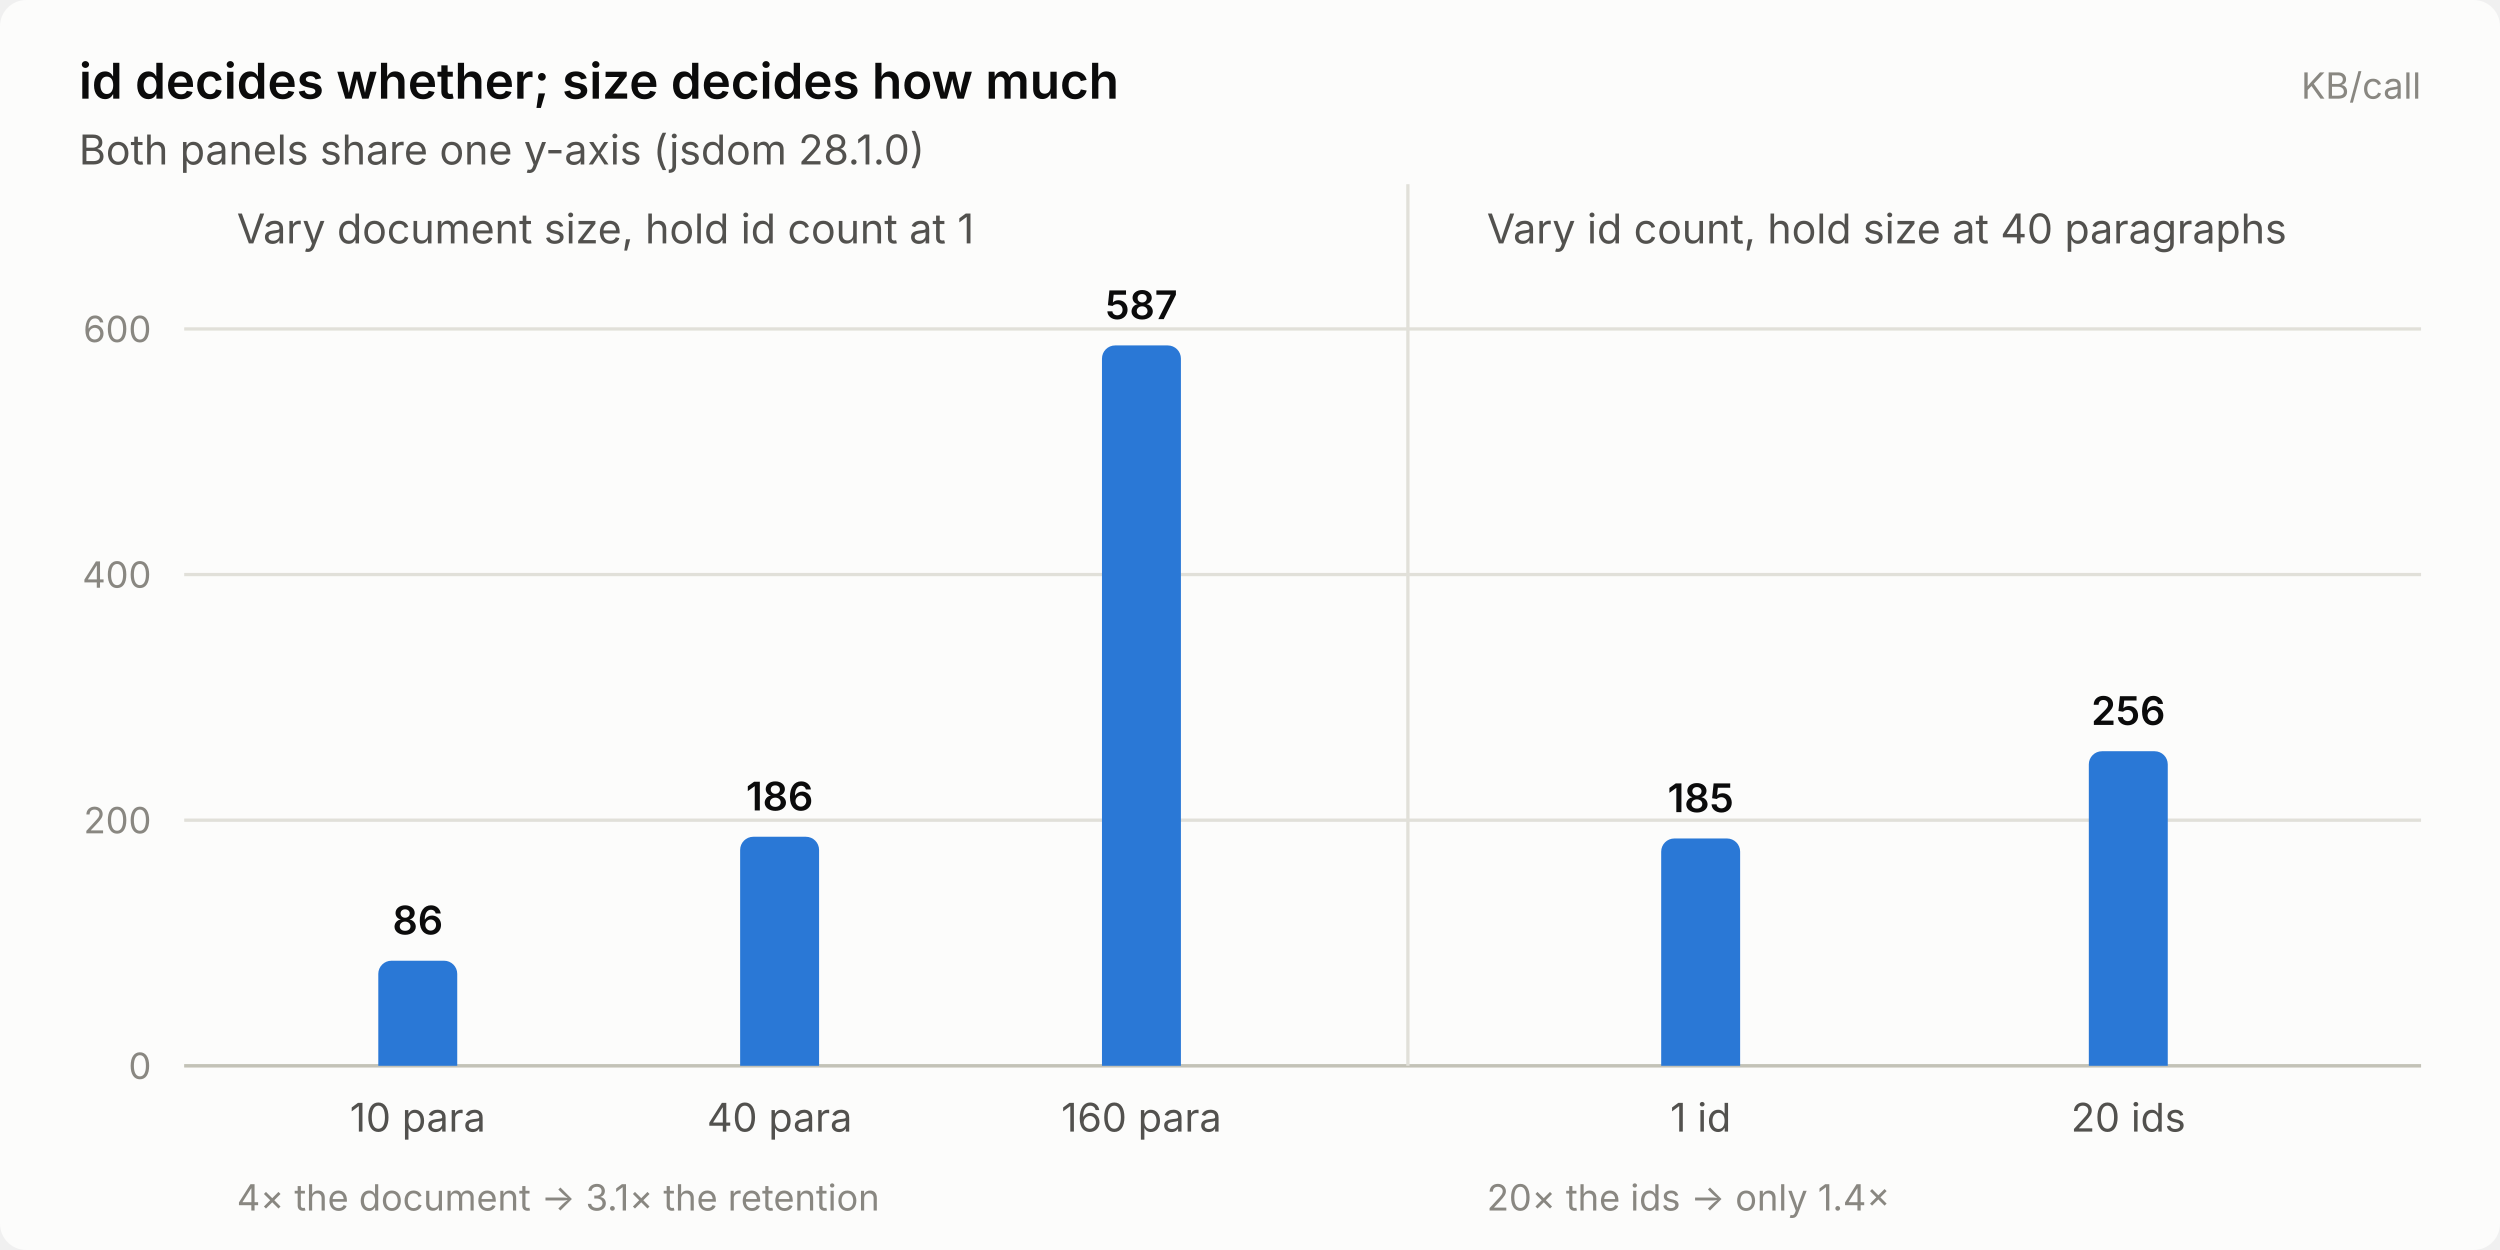
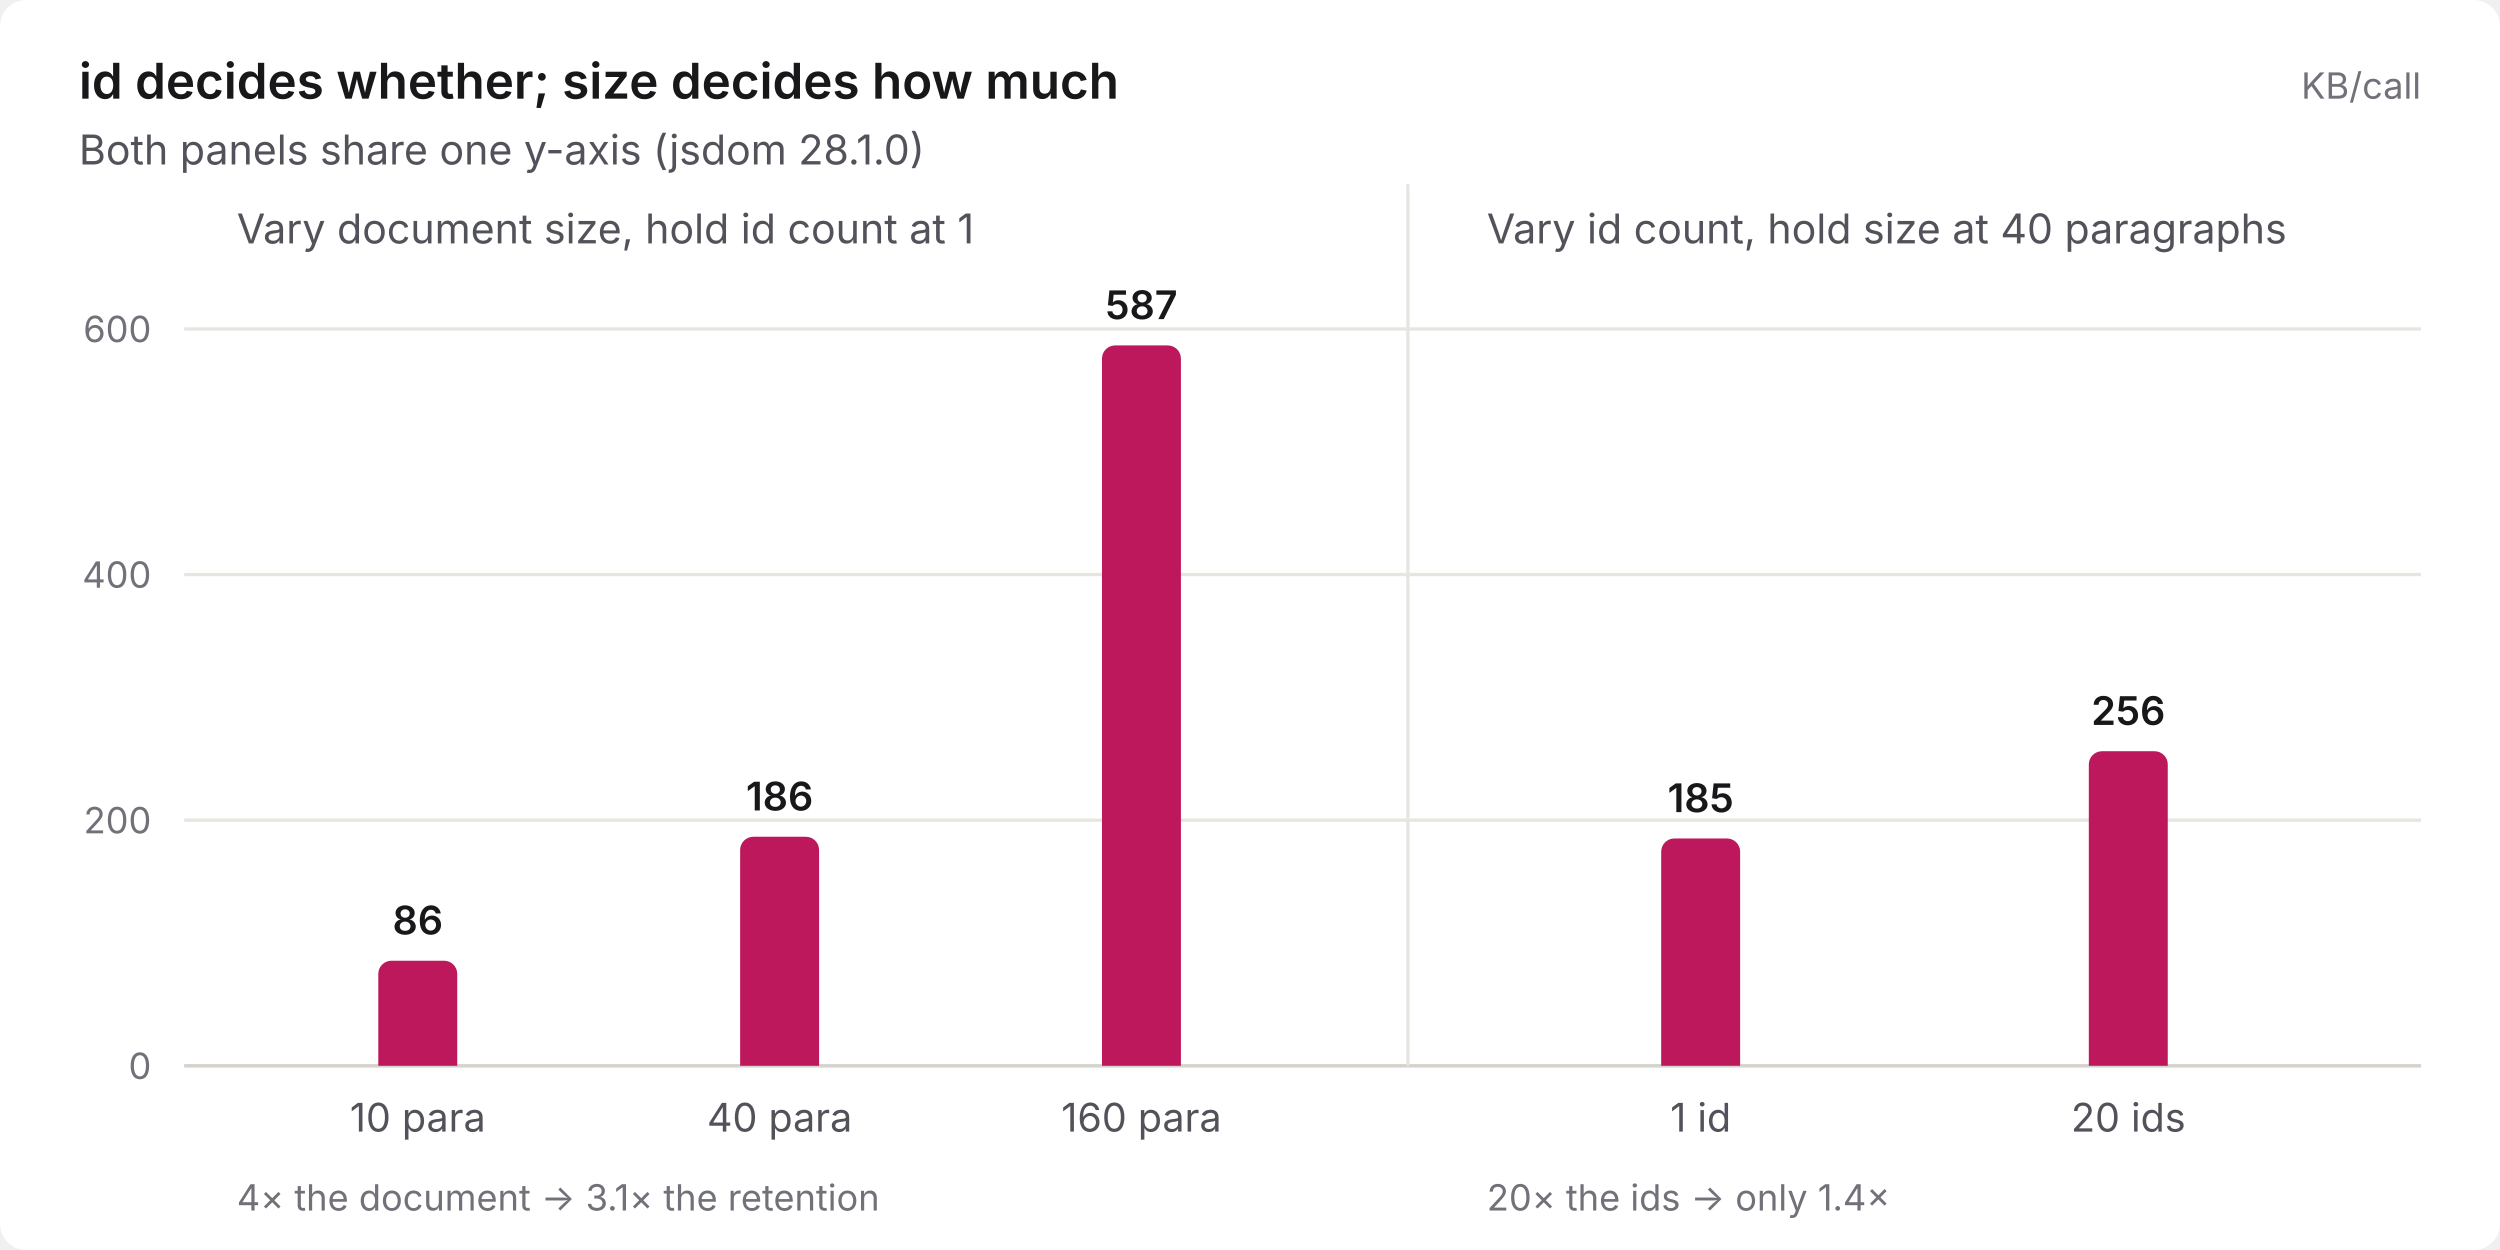
<svg xmlns="http://www.w3.org/2000/svg" viewBox="0 0 760 380" width="760" height="380" role="img" aria-labelledby="t d">
  <style>
-     .s { fill: #fcfcfb }
-     .ink { fill: #0b0b0b }  .ink2 { fill: #52514e }
-     .muted { fill: #898781 }
-     .grid { stroke: #e1e0d9 }  .axis { stroke: #c3c2b7 }
-     .accent { fill: #2a78d6 }  .context { fill: #898781 }
-     .gap { stroke: #fcfcfb }
-     text { font-family: system-ui, -apple-system, "Segoe UI", "PingFang TC", "Noto Sans TC", sans-serif; }
+     .s { fill: #ffffff }
+     .ink { fill: #18181b }  .ink2 { fill: #52525b }
+     .muted { fill: #71717a }
+     .grid { stroke: #e7e5e0 }  .axis { stroke: #d6d3cd }
+     .accent { fill: #be185d }  .context { fill: #a1a1aa }
+     .gap { stroke: #ffffff }
+     text { font-family: "Noto Sans TC", "PingFang TC", "Microsoft JhengHei", system-ui, -apple-system, "Segoe UI", sans-serif; }
    .t   { font-size: 15px; font-weight: 600 }
    .st  { font-size: 12.5px }
    .lbl { font-size: 12px }
    .val { font-size: 12px; font-weight: 600 }
    .tick { font-size: 11px; font-variant-numeric: tabular-nums }
    @media (prefers-color-scheme: dark) {
-       .s { fill: #1a1a19 }
-       .ink { fill: #ffffff }  .ink2 { fill: #c3c2b7 }
-       .muted { fill: #898781 }
-       .grid { stroke: #2c2c2a }  .axis { stroke: #383835 }
-       .accent { fill: #3987e5 }  .context { fill: #898781 }
-       .gap { stroke: #1a1a19 }
+       .s { fill: #1c1c1f }
+       .ink { fill: #ededef }  .ink2 { fill: #a1a1aa }
+       .muted { fill: #8b8b93 }
+       .grid { stroke: #2e2e33 }  .axis { stroke: #3f3f46 }
+       .accent { fill: #ec4899 }  .context { fill: #71717a }
+       .gap { stroke: #1c1c1f }
    }
  </style>
  <rect width="760" height="380" rx="8" class="s" />
  <text x="24" y="30" class="t ink">id decides whether; size decides how much</text>
  <text x="24" y="50" class="st ink2">Both panels share one y-axis (jsdom 28.1.0)</text>
  <text x="736" y="30" class="tick muted" text-anchor="end">KB/call</text>
  <line x1="56" y1="324" x2="736" y2="324" class="grid" stroke-width="1" />
  <text x="46" y="328" class="tick muted" text-anchor="end">0</text>
  <line x1="56" y1="249.333" x2="736" y2="249.333" class="grid" stroke-width="1" />
  <text x="46" y="253.333" class="tick muted" text-anchor="end">200</text>
  <line x1="56" y1="174.667" x2="736" y2="174.667" class="grid" stroke-width="1" />
  <text x="46" y="178.667" class="tick muted" text-anchor="end">400</text>
  <line x1="56" y1="100" x2="736" y2="100" class="grid" stroke-width="1" />
  <text x="46" y="104" class="tick muted" text-anchor="end">600</text>
  <line x1="56" y1="324" x2="736" y2="324" class="axis" stroke-width="1" />
  <text x="72" y="74" class="st ink2">Vary document size, hold id count at 1</text>
  <path d="M115,324v-27.942a4,4 0 0 1 4,-4h16a4,4 0 0 1 4,4v27.942z" class="accent" />
  <text x="127" y="284.058" class="val ink" text-anchor="middle">86</text>
  <text x="127" y="344" class="lbl ink2" text-anchor="middle">10 para</text>
  <path d="M225,324v-65.623a4,4 0 0 1 4,-4h16a4,4 0 0 1 4,4v65.623z" class="accent" />
  <text x="237" y="246.377" class="val ink" text-anchor="middle">186</text>
  <text x="237" y="344" class="lbl ink2" text-anchor="middle">40 para</text>
  <path d="M335,324v-214.99a4,4 0 0 1 4,-4h16a4,4 0 0 1 4,4v214.99z" class="accent" />
  <text x="347" y="97.01" class="val ink" text-anchor="middle">587</text>
  <text x="347" y="344" class="lbl ink2" text-anchor="middle">160 para</text>
  <text x="72" y="368" class="tick muted">4× the document → 3.1× the retention</text>
  <line x1="428" y1="56" x2="428" y2="324" class="grid" stroke-width="1" />
  <text x="452" y="74" class="st ink2">Vary id count, hold size at 40 paragraphs</text>
  <path d="M505,324v-65.104a4,4 0 0 1 4,-4h16a4,4 0 0 1 4,4v65.104z" class="accent" />
  <text x="517" y="246.896" class="val ink" text-anchor="middle">185</text>
  <text x="517" y="344" class="lbl ink2" text-anchor="middle">1 id</text>
  <path d="M635,324v-91.626a4,4 0 0 1 4,-4h16a4,4 0 0 1 4,4v91.626z" class="accent" />
  <text x="647" y="220.374" class="val ink" text-anchor="middle">256</text>
  <text x="647" y="344" class="lbl ink2" text-anchor="middle">20 ids</text>
  <text x="452" y="368" class="tick muted">20× the ids → only 1.4×</text>
</svg>
